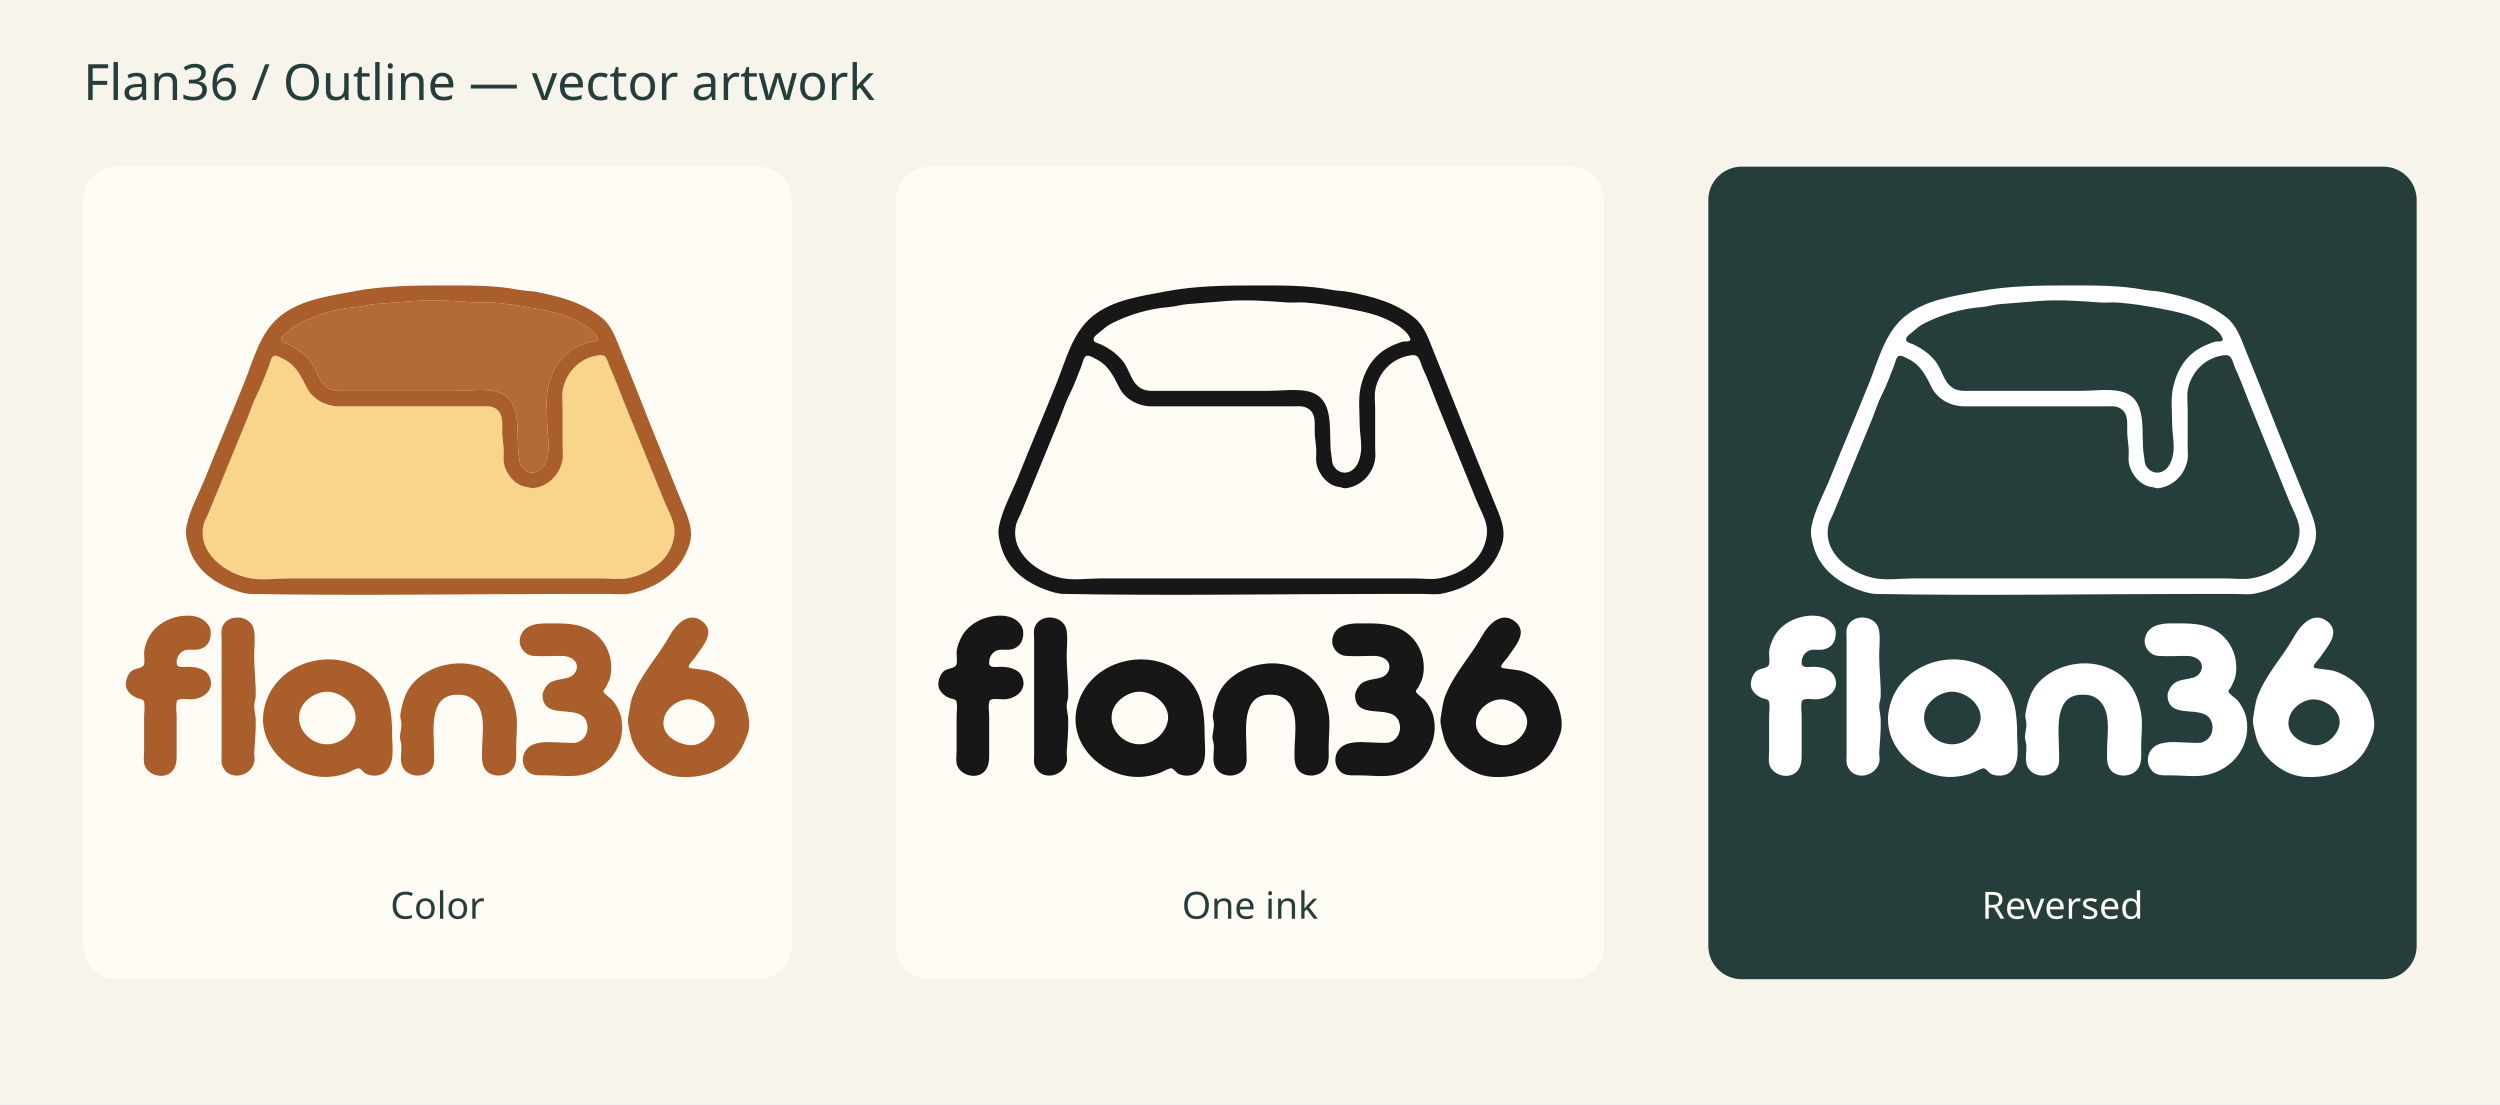
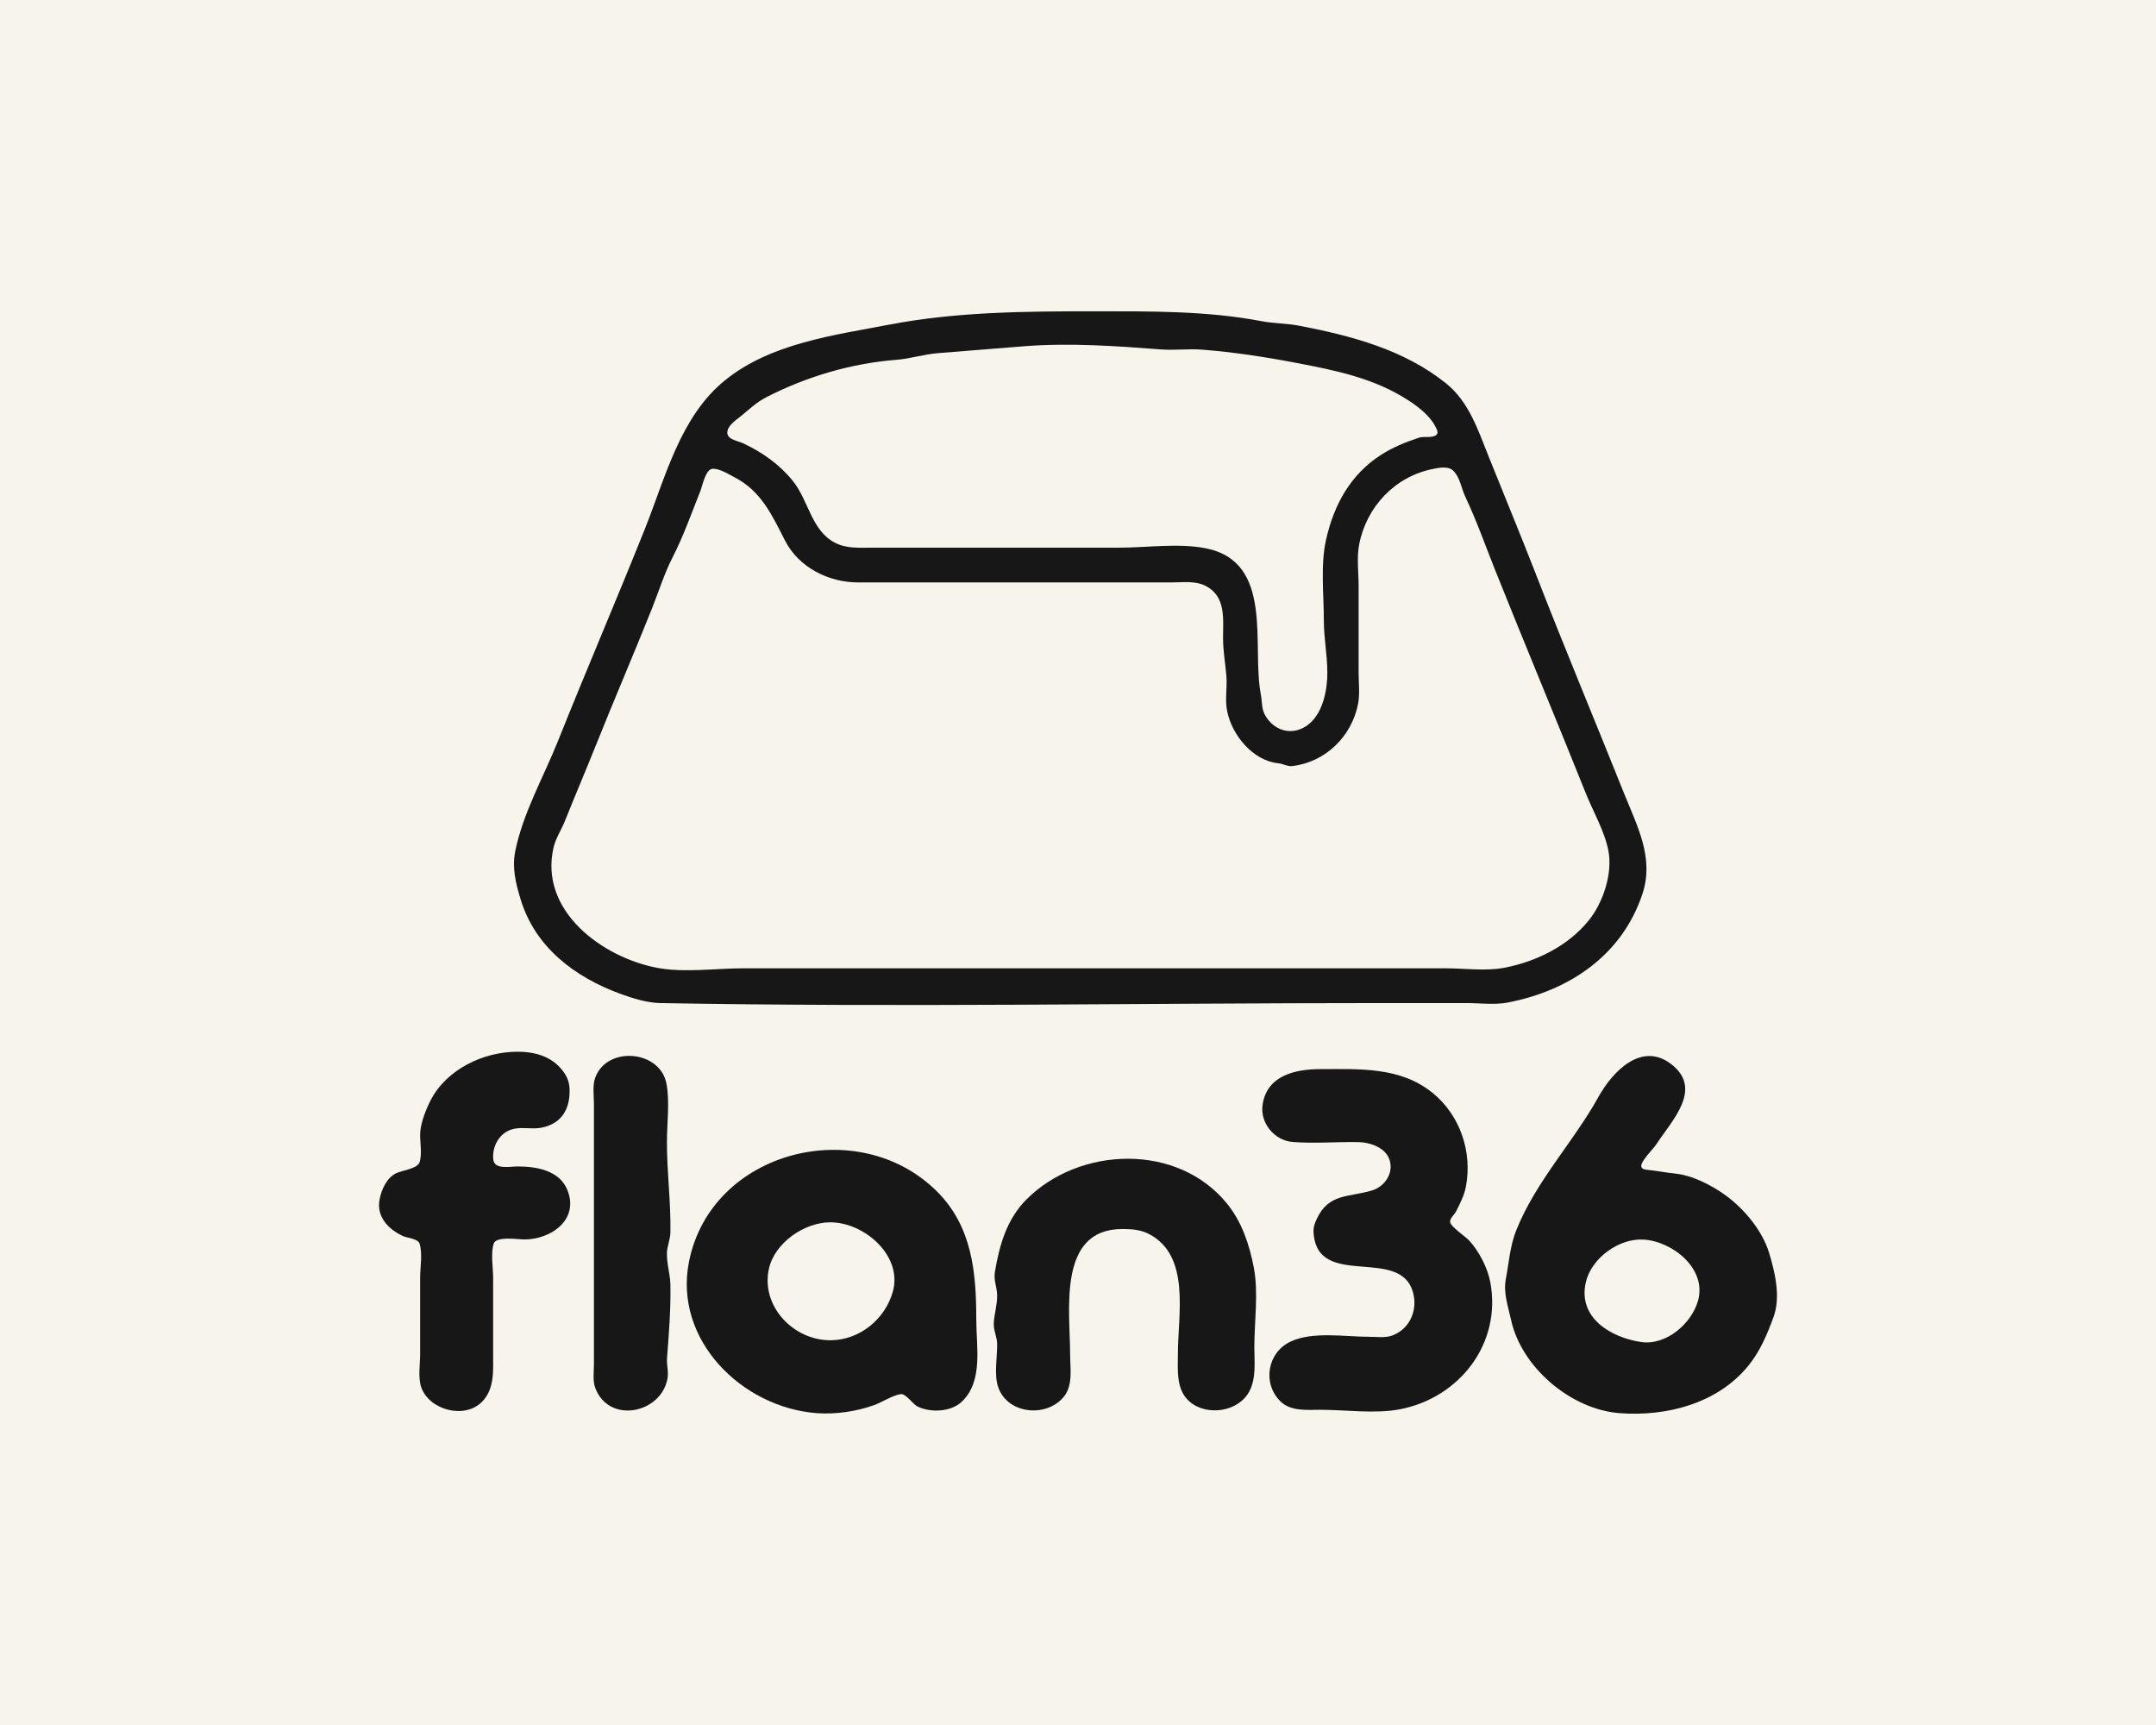
- <svg xmlns="http://www.w3.org/2000/svg" width="1200" height="530" viewBox="0 0 1200 530">
-   <rect width="1200" height="530" fill="#F7F4EB" />
-   <text x="40" y="48" font-family="sans-serif" font-size="24" fill="#263E3B">Flan36 / Outline — vector artwork</text>
-   <rect x="40" y="80" width="340" height="390" rx="16" fill="#FFFCF5" />
-   <svg version="1.1" width="300" height="294" viewBox="6.675 13.499 403.183 318.131" x="60" y="108" preserveAspectRatio="xMidYMid meet">
-     <path id="caramel-fill" d="M 107.429 48.357 C 106.842 50.883 110.316 51.202 112 52 C 117.454 54.584 122.387 58.039 126.214 62.786 C 130.795 68.466 131.532 77.084 138.393 80.607 C 141.696 82.303 145.412 82 149 82 C 155.333 82 161.667 82 168 82 C 185.333 82 202.667 82 220 82 C 227.883 82 237.12 80.661 244.857 82.143 C 264.828 85.967 258.168 110.097 260.857 124.143 C 261.311 126.512 260.971 128.5 262.357 130.643 C 265.834 136.016 272.312 136.053 276.214 131.214 C 279.055 127.692 280 122.365 280 118 C 280 112.886 279 108.135 279 103 C 279 95.438 277.981 86.989 279.643 79.643 C 281.899 69.674 286.621 61.01 295.357 55.357 C 298.769 53.15 302.49 51.646 306.357 50.357 C 307.741 49.896 310.367 50.562 311.429 49.5 C 312.108 48.82 311.326 47.636 311 47 C 309.483 44.047 306.069 41.398 303.357 39.643 C 293.436 33.223 282.517 31.035 271.143 28.857 C 262.223 27.149 253.013 25.732 243.964 25.036 C 240.005 24.731 235.995 25.269 232.036 24.964 C 219.348 23.988 205.9 23.046 193.036 24.036 C 184.748 24.673 176.367 25.395 168.036 26.036 C 164.038 26.343 159.962 27.657 155.964 27.964 C 143.13 28.951 130.165 32.78 118.679 38.679 C 115.643 40.237 113.821 42.112 111.214 44.214 C 109.962 45.224 107.829 46.631 107.429 48.357 Z" fill="#B46A35" fill-rule="evenodd" />
-     <path id="custard-fill" d="M 57.357 168.357 C 53.24 186.55 71.455 199.853 87.143 202.857 C 94.88 204.339 104.117 203 112 203 C 170.667 203 229.333 203 288 203 C 296.667 203 305.333 203 314 203 C 319.37 203 325.581 203.868 330.857 202.857 C 340.051 201.097 349.234 196.63 355.214 189.214 C 359.362 184.071 362.122 175.747 360.857 169.143 C 359.799 163.618 356.446 157.864 354.357 152.643 C 345.808 131.269 336.909 110.023 328.357 88.643 C 325.521 81.553 322.95 74.227 319.679 67.321 C 318.577 64.995 318.153 61.66 316.179 59.821 C 314.707 58.452 312.104 59.008 310.357 59.357 C 299.455 61.538 291.233 70.229 289.143 81.143 C 288.427 84.88 289 89.201 289 93 C 289 101.333 289 109.667 289 118 C 289 120.855 289.396 124.045 288.857 126.857 C 287.053 136.276 279.481 143.707 269.893 144.821 C 268.554 144.977 267.292 144.166 265.964 144.036 C 258.597 143.314 252.492 135.903 251.143 128.857 C 250.533 125.674 251.212 122.258 250.964 119.036 C 250.679 115.32 250 111.847 250 108 C 250 102.438 250.866 96.012 245 93 C 241.972 91.445 238.311 92 235 92 C 228.667 92 222.333 92 216 92 C 192.333 92 168.667 92 145 92 C 136.551 92 127.957 87.706 124 80 C 120.15 72.504 117.122 65.684 109.321 61.679 C 107.696 60.844 104.928 59.099 103.036 59.321 C 101.078 59.552 100.221 64.198 99.643 65.643 C 97.14 71.901 94.752 78.694 91.679 84.679 C 89.228 89.451 87.631 94.673 85.643 99.643 C 80.425 112.688 74.861 125.598 69.643 138.643 C 66.701 145.996 63.585 153.288 60.643 160.643 C 59.602 163.244 57.984 165.587 57.357 168.357 Z" fill="#F8D58A" fill-rule="evenodd" />
-     <path id="flan-symbol" fill="#A95E2C" fill-rule="evenodd" d="M 46.357 169.357 C 48.55 158.392 54.511 147.972 58.643 137.643 C 66.803 117.242 75.481 97.047 83.643 76.643 C 89.603 61.743 93.802 44.257 106.786 33.786 C 119.923 23.191 138.051 20.884 153.857 17.857 C 173.305 14.133 193.052 14 213 14 C 229.097 14 245.447 13.852 261.143 16.857 C 264.661 17.531 268.326 17.467 271.857 18.143 C 286.849 21.014 302.112 25.026 314.214 34.786 C 320.727 40.038 323.375 48.189 326.357 55.643 C 330.927 67.068 335.653 78.426 340.107 89.893 C 348.264 110.892 356.989 131.723 365.357 152.643 C 369.145 162.113 374.11 171.24 370.643 181.643 C 364.769 199.265 349.63 209.454 331.857 212.857 C 328.12 213.573 323.799 213 320 213 C 312 213 304 213 296 213 C 226.706 213 157.281 214.26 88 213 C 84.287 212.933 80.128 211.632 76.643 210.357 C 63.489 205.545 52.082 196.964 47.893 183.107 C 46.511 178.538 45.396 174.161 46.357 169.357 Z M 107.429 48.357 C 106.842 50.883 110.316 51.202 112 52 C 117.454 54.584 122.387 58.039 126.214 62.786 C 130.795 68.466 131.532 77.084 138.393 80.607 C 141.696 82.303 145.412 82 149 82 C 155.333 82 161.667 82 168 82 C 185.333 82 202.667 82 220 82 C 227.883 82 237.12 80.661 244.857 82.143 C 264.828 85.967 258.168 110.097 260.857 124.143 C 261.311 126.512 260.971 128.5 262.357 130.643 C 265.834 136.016 272.312 136.053 276.214 131.214 C 279.055 127.692 280 122.365 280 118 C 280 112.886 279 108.135 279 103 C 279 95.438 277.981 86.989 279.643 79.643 C 281.899 69.674 286.621 61.01 295.357 55.357 C 298.769 53.15 302.49 51.646 306.357 50.357 C 307.741 49.896 310.367 50.562 311.429 49.5 C 312.108 48.82 311.326 47.636 311 47 C 309.483 44.047 306.069 41.398 303.357 39.643 C 293.436 33.223 282.517 31.035 271.143 28.857 C 262.223 27.149 253.013 25.732 243.964 25.036 C 240.005 24.731 235.995 25.269 232.036 24.964 C 219.348 23.988 205.9 23.046 193.036 24.036 C 184.748 24.673 176.367 25.395 168.036 26.036 C 164.038 26.343 159.962 27.657 155.964 27.964 C 143.13 28.951 130.165 32.78 118.679 38.679 C 115.643 40.237 113.821 42.112 111.214 44.214 C 109.962 45.224 107.829 46.631 107.429 48.357 Z M 57.357 168.357 C 53.24 186.55 71.455 199.853 87.143 202.857 C 94.88 204.339 104.117 203 112 203 C 170.667 203 229.333 203 288 203 C 296.667 203 305.333 203 314 203 C 319.37 203 325.581 203.868 330.857 202.857 C 340.051 201.097 349.234 196.63 355.214 189.214 C 359.362 184.071 362.122 175.747 360.857 169.143 C 359.799 163.618 356.446 157.864 354.357 152.643 C 345.808 131.269 336.909 110.023 328.357 88.643 C 325.521 81.553 322.95 74.227 319.679 67.321 C 318.577 64.995 318.153 61.66 316.179 59.821 C 314.707 58.452 312.104 59.008 310.357 59.357 C 299.455 61.538 291.233 70.229 289.143 81.143 C 288.427 84.88 289 89.201 289 93 C 289 101.333 289 109.667 289 118 C 289 120.855 289.396 124.045 288.857 126.857 C 287.053 136.276 279.481 143.707 269.893 144.821 C 268.554 144.977 267.292 144.166 265.964 144.036 C 258.597 143.314 252.492 135.903 251.143 128.857 C 250.533 125.674 251.212 122.258 250.964 119.036 C 250.679 115.32 250 111.847 250 108 C 250 102.438 250.866 96.012 245 93 C 241.972 91.445 238.311 92 235 92 C 228.667 92 222.333 92 216 92 C 192.333 92 168.667 92 145 92 C 136.551 92 127.957 87.706 124 80 C 120.15 72.504 117.122 65.684 109.321 61.679 C 107.696 60.844 104.928 59.099 103.036 59.321 C 101.078 59.552 100.221 64.198 99.643 65.643 C 97.14 71.901 94.752 78.694 91.679 84.679 C 89.228 89.451 87.631 94.673 85.643 99.643 C 80.425 112.688 74.861 125.598 69.643 138.643 C 66.701 145.996 63.585 153.288 60.643 160.643 C 59.602 163.244 57.984 165.587 57.357 168.357 Z" />
-     <path id="glyph-f" fill="#A95E2C" fill-rule="evenodd" d="M 7.357 269.357 C 7.926 266.554 9.354 263.359 12 262 C 13.628 261.164 18.199 260.687 18.821 258.821 C 19.692 256.209 18.826 252.765 19.036 250.036 C 19.253 247.217 20.711 243.509 22 241 C 26.631 231.982 37.28 227 47 227 C 52.397 227 57.515 228.524 60.643 233.357 C 61.577 234.8 61.969 236.295 62 238 C 62.102 243.588 59.621 247.754 53.857 248.857 C 51.324 249.342 48.676 248.658 46.143 249.143 C 42.04 249.929 39.647 254.001 40.036 257.964 C 40.334 261.007 44.814 260 47 260 C 52.306 260 59.006 261.055 61.321 266.679 C 64.891 275.347 56.588 281 49 281 C 47.166 281 40.911 279.981 40.179 282.179 C 39.25 284.964 40 289.079 40 292 C 40 299.333 40 306.667 40 314 C 40 318.777 40.455 324.046 36.75 327.75 C 31.737 332.763 21.713 330.083 19.357 323.643 C 18.332 320.841 19 316.945 19 314 C 19 306.667 19 299.333 19 292 C 19 289.079 19.75 284.964 18.821 282.179 C 18.341 280.738 15.284 280.608 14 280 C 9.763 277.993 6.333 274.4 7.357 269.357 Z" />
-     <path id="glyph-l" fill="#A95E2C" fill-rule="evenodd" d="M 69.393 234.393 C 72.846 225.233 88.023 226.565 89.857 236.143 C 90.868 241.419 90 247.63 90 253 C 90 261.799 91.159 270.228 91 279 C 90.962 281.098 90.038 282.902 90 285 C 89.943 288.159 90.944 290.943 91 294 C 91.13 301.146 90.573 308.052 90.036 315.036 C 89.868 317.222 90.556 319.01 90.143 321.143 C 88.209 331.137 73.196 334.135 69.357 323.643 C 68.623 321.635 69 319.099 69 317 C 69 312.667 69 308.333 69 304 C 69 288.667 69 273.333 69 258 C 69 252.667 69 247.333 69 242 C 69 239.609 68.537 236.664 69.393 234.393 Z" />
-     <path id="glyph-a" fill="#A95E2C" fill-rule="evenodd" d="M 96.357 287.357 C 102.764 255.322 145.163 244.663 167.75 267.25 C 177.827 277.327 179 290.557 179 304 C 179 311.913 181.077 321.859 174.75 327.75 C 171.62 330.664 165.69 330.895 162 329 C 160.677 328.321 158.732 325.255 157.214 325.5 C 154.821 325.886 151.967 327.793 149.643 328.643 C 144.582 330.495 138.426 331.379 133.036 330.964 C 111.595 329.315 91.845 309.919 96.357 287.357 Z M 119.357 289.357 C 116.935 300.061 126.256 310 137 310 C 145.434 310 152.811 303.905 155 296 C 157.865 285.654 146.776 276.071 137 276.071 C 129.49 276.071 121.022 282 119.357 289.357 Z" />
-     <path id="glyph-n" fill="#A95E2C" fill-rule="evenodd" d="M 184.357 290.357 C 185.644 282.692 187.749 275.18 193.464 269.464 C 208.717 254.212 236.977 253.132 251.214 270.786 C 255.477 276.072 257.608 282.618 258.857 289.143 C 260.221 296.265 259 304.745 259 312 C 259 316.167 259.581 320.763 257.607 324.607 C 254.49 330.678 245.286 331.914 240.357 327.643 C 236.43 324.239 237 318.655 237 314 C 237 302.655 240.773 285.64 228.607 279.393 C 226.228 278.171 223.612 278 221 278 C 202.24 278 206 301.526 206 314 C 206 317.981 206.898 322.886 204.214 326.214 C 199.313 332.291 188.177 331.351 185.357 323.643 C 184.031 320.018 185.07 314.823 185 311 C 184.962 308.921 183.913 307.114 184.036 305.036 C 184.197 302.299 185.052 299.861 185 297 C 184.956 294.589 183.95 292.785 184.357 290.357 Z" />
-     <path id="glyph-3" fill="#A95E2C" fill-rule="evenodd" d="M 261.357 242.357 C 262.533 233.864 270.68 232 278 232 C 289.277 232 300.911 231.283 310.214 238.786 C 318.178 245.208 321.787 255.78 319.857 265.857 C 319.381 268.345 318.147 270.766 317 273 C 316.557 273.862 315.227 274.928 315.321 275.964 C 315.445 277.323 319.705 280.128 320.75 281.25 C 323.562 284.27 326.08 289.082 326.857 293.143 C 330.269 310.959 317.971 326.58 300.857 329.857 C 293.735 331.221 285.255 330 278 330 C 274.198 330 269.455 330.527 266.464 327.536 C 261.232 322.304 262.787 313.522 269.393 310.393 C 275.765 307.374 285.137 309 292 309 C 294.099 309 296.635 309.377 298.643 308.643 C 303.404 306.901 305.791 302.018 304.857 297.143 C 301.985 282.142 277.034 295.932 276.036 278.964 C 275.947 277.465 276.374 276.321 277 275 C 280.473 267.668 286.125 268.939 292.893 266.893 C 296.704 265.741 299.503 261.396 297.607 257.393 C 296.182 254.384 292.054 253.055 289 253 C 282.714 252.886 276.304 253.446 270.036 252.964 C 264.804 252.562 260.641 247.53 261.357 242.357 Z" />
-     <path id="glyph-6" fill="#A95E2C" fill-rule="evenodd" d="M 331.357 292.357 C 332.253 287.678 332.544 282.889 334.357 278.357 C 340.006 264.236 350.71 253.122 358 240 C 362.046 232.716 370.494 223.754 379.214 230.786 C 388.081 237.936 378.983 246.936 374.643 253.643 C 373.789 254.962 370.135 258.473 370.321 259.964 C 370.425 260.794 371.396 260.901 372.036 260.964 C 374.736 261.229 377.287 261.773 379.964 262.036 C 384.987 262.528 390.627 265.418 394.643 268.357 C 400.012 272.287 405.174 278.499 407.107 284.893 C 408.814 290.538 410.485 297.541 408.357 303.357 C 406.568 308.247 404.538 313.092 401.214 317.214 C 392.34 328.218 377.564 332.005 364.036 330.964 C 350.033 329.887 335.816 317.754 332.857 304.143 C 332.005 300.222 330.584 296.397 331.357 292.357 Z M 354.357 293.357 C 352.029 303.644 361.692 309.209 370.214 310.5 C 377.463 311.598 384.788 305.208 386.643 298.643 C 389.258 289.385 379.259 281.524 370.964 281.036 C 363.841 280.617 355.926 286.424 354.357 293.357 Z" />
-   </svg>
-   <text x="210" y="441" text-anchor="middle" font-family="sans-serif" font-size="18" fill="#263E3B">Color</text>
-   <rect x="430" y="80" width="340" height="390" rx="16" fill="#FFFCF5" />
-   <svg version="1.1" width="300" height="294" viewBox="6.675 13.499 403.183 318.131" x="450" y="108" preserveAspectRatio="xMidYMid meet">
+ <svg xmlns="http://www.w3.org/2000/svg" width="800" height="640" viewBox="0 0 800 640">
+   <rect width="800" height="640" fill="#F7F4EB" />
+   <svg version="1.1" width="520" height="480" viewBox="6.675 13.499 403.183 318.131" x="140" y="80" preserveAspectRatio="xMidYMid meet">
    <path id="flan-symbol" fill="#171717" fill-rule="evenodd" d="M 46.357 169.357 C 48.55 158.392 54.511 147.972 58.643 137.643 C 66.803 117.242 75.481 97.047 83.643 76.643 C 89.603 61.743 93.802 44.257 106.786 33.786 C 119.923 23.191 138.051 20.884 153.857 17.857 C 173.305 14.133 193.052 14 213 14 C 229.097 14 245.447 13.852 261.143 16.857 C 264.661 17.531 268.326 17.467 271.857 18.143 C 286.849 21.014 302.112 25.026 314.214 34.786 C 320.727 40.038 323.375 48.189 326.357 55.643 C 330.927 67.068 335.653 78.426 340.107 89.893 C 348.264 110.892 356.989 131.723 365.357 152.643 C 369.145 162.113 374.11 171.24 370.643 181.643 C 364.769 199.265 349.63 209.454 331.857 212.857 C 328.12 213.573 323.799 213 320 213 C 312 213 304 213 296 213 C 226.706 213 157.281 214.26 88 213 C 84.287 212.933 80.128 211.632 76.643 210.357 C 63.489 205.545 52.082 196.964 47.893 183.107 C 46.511 178.538 45.396 174.161 46.357 169.357 Z M 107.429 48.357 C 106.842 50.883 110.316 51.202 112 52 C 117.454 54.584 122.387 58.039 126.214 62.786 C 130.795 68.466 131.532 77.084 138.393 80.607 C 141.696 82.303 145.412 82 149 82 C 155.333 82 161.667 82 168 82 C 185.333 82 202.667 82 220 82 C 227.883 82 237.12 80.661 244.857 82.143 C 264.828 85.967 258.168 110.097 260.857 124.143 C 261.311 126.512 260.971 128.5 262.357 130.643 C 265.834 136.016 272.312 136.053 276.214 131.214 C 279.055 127.692 280 122.365 280 118 C 280 112.886 279 108.135 279 103 C 279 95.438 277.981 86.989 279.643 79.643 C 281.899 69.674 286.621 61.01 295.357 55.357 C 298.769 53.15 302.49 51.646 306.357 50.357 C 307.741 49.896 310.367 50.562 311.429 49.5 C 312.108 48.82 311.326 47.636 311 47 C 309.483 44.047 306.069 41.398 303.357 39.643 C 293.436 33.223 282.517 31.035 271.143 28.857 C 262.223 27.149 253.013 25.732 243.964 25.036 C 240.005 24.731 235.995 25.269 232.036 24.964 C 219.348 23.988 205.9 23.046 193.036 24.036 C 184.748 24.673 176.367 25.395 168.036 26.036 C 164.038 26.343 159.962 27.657 155.964 27.964 C 143.13 28.951 130.165 32.78 118.679 38.679 C 115.643 40.237 113.821 42.112 111.214 44.214 C 109.962 45.224 107.829 46.631 107.429 48.357 Z M 57.357 168.357 C 53.24 186.55 71.455 199.853 87.143 202.857 C 94.88 204.339 104.117 203 112 203 C 170.667 203 229.333 203 288 203 C 296.667 203 305.333 203 314 203 C 319.37 203 325.581 203.868 330.857 202.857 C 340.051 201.097 349.234 196.63 355.214 189.214 C 359.362 184.071 362.122 175.747 360.857 169.143 C 359.799 163.618 356.446 157.864 354.357 152.643 C 345.808 131.269 336.909 110.023 328.357 88.643 C 325.521 81.553 322.95 74.227 319.679 67.321 C 318.577 64.995 318.153 61.66 316.179 59.821 C 314.707 58.452 312.104 59.008 310.357 59.357 C 299.455 61.538 291.233 70.229 289.143 81.143 C 288.427 84.88 289 89.201 289 93 C 289 101.333 289 109.667 289 118 C 289 120.855 289.396 124.045 288.857 126.857 C 287.053 136.276 279.481 143.707 269.893 144.821 C 268.554 144.977 267.292 144.166 265.964 144.036 C 258.597 143.314 252.492 135.903 251.143 128.857 C 250.533 125.674 251.212 122.258 250.964 119.036 C 250.679 115.32 250 111.847 250 108 C 250 102.438 250.866 96.012 245 93 C 241.972 91.445 238.311 92 235 92 C 228.667 92 222.333 92 216 92 C 192.333 92 168.667 92 145 92 C 136.551 92 127.957 87.706 124 80 C 120.15 72.504 117.122 65.684 109.321 61.679 C 107.696 60.844 104.928 59.099 103.036 59.321 C 101.078 59.552 100.221 64.198 99.643 65.643 C 97.14 71.901 94.752 78.694 91.679 84.679 C 89.228 89.451 87.631 94.673 85.643 99.643 C 80.425 112.688 74.861 125.598 69.643 138.643 C 66.701 145.996 63.585 153.288 60.643 160.643 C 59.602 163.244 57.984 165.587 57.357 168.357 Z" />
    <path id="glyph-f" fill="#171717" fill-rule="evenodd" d="M 7.357 269.357 C 7.926 266.554 9.354 263.359 12 262 C 13.628 261.164 18.199 260.687 18.821 258.821 C 19.692 256.209 18.826 252.765 19.036 250.036 C 19.253 247.217 20.711 243.509 22 241 C 26.631 231.982 37.28 227 47 227 C 52.397 227 57.515 228.524 60.643 233.357 C 61.577 234.8 61.969 236.295 62 238 C 62.102 243.588 59.621 247.754 53.857 248.857 C 51.324 249.342 48.676 248.658 46.143 249.143 C 42.04 249.929 39.647 254.001 40.036 257.964 C 40.334 261.007 44.814 260 47 260 C 52.306 260 59.006 261.055 61.321 266.679 C 64.891 275.347 56.588 281 49 281 C 47.166 281 40.911 279.981 40.179 282.179 C 39.25 284.964 40 289.079 40 292 C 40 299.333 40 306.667 40 314 C 40 318.777 40.455 324.046 36.75 327.75 C 31.737 332.763 21.713 330.083 19.357 323.643 C 18.332 320.841 19 316.945 19 314 C 19 306.667 19 299.333 19 292 C 19 289.079 19.75 284.964 18.821 282.179 C 18.341 280.738 15.284 280.608 14 280 C 9.763 277.993 6.333 274.4 7.357 269.357 Z" />
    <path id="glyph-l" fill="#171717" fill-rule="evenodd" d="M 69.393 234.393 C 72.846 225.233 88.023 226.565 89.857 236.143 C 90.868 241.419 90 247.63 90 253 C 90 261.799 91.159 270.228 91 279 C 90.962 281.098 90.038 282.902 90 285 C 89.943 288.159 90.944 290.943 91 294 C 91.13 301.146 90.573 308.052 90.036 315.036 C 89.868 317.222 90.556 319.01 90.143 321.143 C 88.209 331.137 73.196 334.135 69.357 323.643 C 68.623 321.635 69 319.099 69 317 C 69 312.667 69 308.333 69 304 C 69 288.667 69 273.333 69 258 C 69 252.667 69 247.333 69 242 C 69 239.609 68.537 236.664 69.393 234.393 Z" />
    <path id="glyph-a" fill="#171717" fill-rule="evenodd" d="M 96.357 287.357 C 102.764 255.322 145.163 244.663 167.75 267.25 C 177.827 277.327 179 290.557 179 304 C 179 311.913 181.077 321.859 174.75 327.75 C 171.62 330.664 165.69 330.895 162 329 C 160.677 328.321 158.732 325.255 157.214 325.5 C 154.821 325.886 151.967 327.793 149.643 328.643 C 144.582 330.495 138.426 331.379 133.036 330.964 C 111.595 329.315 91.845 309.919 96.357 287.357 Z M 119.357 289.357 C 116.935 300.061 126.256 310 137 310 C 145.434 310 152.811 303.905 155 296 C 157.865 285.654 146.776 276.071 137 276.071 C 129.49 276.071 121.022 282 119.357 289.357 Z" />
    <path id="glyph-n" fill="#171717" fill-rule="evenodd" d="M 184.357 290.357 C 185.644 282.692 187.749 275.18 193.464 269.464 C 208.717 254.212 236.977 253.132 251.214 270.786 C 255.477 276.072 257.608 282.618 258.857 289.143 C 260.221 296.265 259 304.745 259 312 C 259 316.167 259.581 320.763 257.607 324.607 C 254.49 330.678 245.286 331.914 240.357 327.643 C 236.43 324.239 237 318.655 237 314 C 237 302.655 240.773 285.64 228.607 279.393 C 226.228 278.171 223.612 278 221 278 C 202.24 278 206 301.526 206 314 C 206 317.981 206.898 322.886 204.214 326.214 C 199.313 332.291 188.177 331.351 185.357 323.643 C 184.031 320.018 185.07 314.823 185 311 C 184.962 308.921 183.913 307.114 184.036 305.036 C 184.197 302.299 185.052 299.861 185 297 C 184.956 294.589 183.95 292.785 184.357 290.357 Z" />
    <path id="glyph-3" fill="#171717" fill-rule="evenodd" d="M 261.357 242.357 C 262.533 233.864 270.68 232 278 232 C 289.277 232 300.911 231.283 310.214 238.786 C 318.178 245.208 321.787 255.78 319.857 265.857 C 319.381 268.345 318.147 270.766 317 273 C 316.557 273.862 315.227 274.928 315.321 275.964 C 315.445 277.323 319.705 280.128 320.75 281.25 C 323.562 284.27 326.08 289.082 326.857 293.143 C 330.269 310.959 317.971 326.58 300.857 329.857 C 293.735 331.221 285.255 330 278 330 C 274.198 330 269.455 330.527 266.464 327.536 C 261.232 322.304 262.787 313.522 269.393 310.393 C 275.765 307.374 285.137 309 292 309 C 294.099 309 296.635 309.377 298.643 308.643 C 303.404 306.901 305.791 302.018 304.857 297.143 C 301.985 282.142 277.034 295.932 276.036 278.964 C 275.947 277.465 276.374 276.321 277 275 C 280.473 267.668 286.125 268.939 292.893 266.893 C 296.704 265.741 299.503 261.396 297.607 257.393 C 296.182 254.384 292.054 253.055 289 253 C 282.714 252.886 276.304 253.446 270.036 252.964 C 264.804 252.562 260.641 247.53 261.357 242.357 Z" />
    <path id="glyph-6" fill="#171717" fill-rule="evenodd" d="M 331.357 292.357 C 332.253 287.678 332.544 282.889 334.357 278.357 C 340.006 264.236 350.71 253.122 358 240 C 362.046 232.716 370.494 223.754 379.214 230.786 C 388.081 237.936 378.983 246.936 374.643 253.643 C 373.789 254.962 370.135 258.473 370.321 259.964 C 370.425 260.794 371.396 260.901 372.036 260.964 C 374.736 261.229 377.287 261.773 379.964 262.036 C 384.987 262.528 390.627 265.418 394.643 268.357 C 400.012 272.287 405.174 278.499 407.107 284.893 C 408.814 290.538 410.485 297.541 408.357 303.357 C 406.568 308.247 404.538 313.092 401.214 317.214 C 392.34 328.218 377.564 332.005 364.036 330.964 C 350.033 329.887 335.816 317.754 332.857 304.143 C 332.005 300.222 330.584 296.397 331.357 292.357 Z M 354.357 293.357 C 352.029 303.644 361.692 309.209 370.214 310.5 C 377.463 311.598 384.788 305.208 386.643 298.643 C 389.258 289.385 379.259 281.524 370.964 281.036 C 363.841 280.617 355.926 286.424 354.357 293.357 Z" />
  </svg>
-   <text x="600" y="441" text-anchor="middle" font-family="sans-serif" font-size="18" fill="#263E3B">One ink</text>
-   <rect x="820" y="80" width="340" height="390" rx="16" fill="#263E3B" />
-   <svg version="1.1" width="300" height="294" viewBox="6.675 13.499 403.183 318.131" x="840" y="108" preserveAspectRatio="xMidYMid meet">
-     <path id="flan-symbol" fill="#FFFFFF" fill-rule="evenodd" d="M 46.357 169.357 C 48.55 158.392 54.511 147.972 58.643 137.643 C 66.803 117.242 75.481 97.047 83.643 76.643 C 89.603 61.743 93.802 44.257 106.786 33.786 C 119.923 23.191 138.051 20.884 153.857 17.857 C 173.305 14.133 193.052 14 213 14 C 229.097 14 245.447 13.852 261.143 16.857 C 264.661 17.531 268.326 17.467 271.857 18.143 C 286.849 21.014 302.112 25.026 314.214 34.786 C 320.727 40.038 323.375 48.189 326.357 55.643 C 330.927 67.068 335.653 78.426 340.107 89.893 C 348.264 110.892 356.989 131.723 365.357 152.643 C 369.145 162.113 374.11 171.24 370.643 181.643 C 364.769 199.265 349.63 209.454 331.857 212.857 C 328.12 213.573 323.799 213 320 213 C 312 213 304 213 296 213 C 226.706 213 157.281 214.26 88 213 C 84.287 212.933 80.128 211.632 76.643 210.357 C 63.489 205.545 52.082 196.964 47.893 183.107 C 46.511 178.538 45.396 174.161 46.357 169.357 Z M 107.429 48.357 C 106.842 50.883 110.316 51.202 112 52 C 117.454 54.584 122.387 58.039 126.214 62.786 C 130.795 68.466 131.532 77.084 138.393 80.607 C 141.696 82.303 145.412 82 149 82 C 155.333 82 161.667 82 168 82 C 185.333 82 202.667 82 220 82 C 227.883 82 237.12 80.661 244.857 82.143 C 264.828 85.967 258.168 110.097 260.857 124.143 C 261.311 126.512 260.971 128.5 262.357 130.643 C 265.834 136.016 272.312 136.053 276.214 131.214 C 279.055 127.692 280 122.365 280 118 C 280 112.886 279 108.135 279 103 C 279 95.438 277.981 86.989 279.643 79.643 C 281.899 69.674 286.621 61.01 295.357 55.357 C 298.769 53.15 302.49 51.646 306.357 50.357 C 307.741 49.896 310.367 50.562 311.429 49.5 C 312.108 48.82 311.326 47.636 311 47 C 309.483 44.047 306.069 41.398 303.357 39.643 C 293.436 33.223 282.517 31.035 271.143 28.857 C 262.223 27.149 253.013 25.732 243.964 25.036 C 240.005 24.731 235.995 25.269 232.036 24.964 C 219.348 23.988 205.9 23.046 193.036 24.036 C 184.748 24.673 176.367 25.395 168.036 26.036 C 164.038 26.343 159.962 27.657 155.964 27.964 C 143.13 28.951 130.165 32.78 118.679 38.679 C 115.643 40.237 113.821 42.112 111.214 44.214 C 109.962 45.224 107.829 46.631 107.429 48.357 Z M 57.357 168.357 C 53.24 186.55 71.455 199.853 87.143 202.857 C 94.88 204.339 104.117 203 112 203 C 170.667 203 229.333 203 288 203 C 296.667 203 305.333 203 314 203 C 319.37 203 325.581 203.868 330.857 202.857 C 340.051 201.097 349.234 196.63 355.214 189.214 C 359.362 184.071 362.122 175.747 360.857 169.143 C 359.799 163.618 356.446 157.864 354.357 152.643 C 345.808 131.269 336.909 110.023 328.357 88.643 C 325.521 81.553 322.95 74.227 319.679 67.321 C 318.577 64.995 318.153 61.66 316.179 59.821 C 314.707 58.452 312.104 59.008 310.357 59.357 C 299.455 61.538 291.233 70.229 289.143 81.143 C 288.427 84.88 289 89.201 289 93 C 289 101.333 289 109.667 289 118 C 289 120.855 289.396 124.045 288.857 126.857 C 287.053 136.276 279.481 143.707 269.893 144.821 C 268.554 144.977 267.292 144.166 265.964 144.036 C 258.597 143.314 252.492 135.903 251.143 128.857 C 250.533 125.674 251.212 122.258 250.964 119.036 C 250.679 115.32 250 111.847 250 108 C 250 102.438 250.866 96.012 245 93 C 241.972 91.445 238.311 92 235 92 C 228.667 92 222.333 92 216 92 C 192.333 92 168.667 92 145 92 C 136.551 92 127.957 87.706 124 80 C 120.15 72.504 117.122 65.684 109.321 61.679 C 107.696 60.844 104.928 59.099 103.036 59.321 C 101.078 59.552 100.221 64.198 99.643 65.643 C 97.14 71.901 94.752 78.694 91.679 84.679 C 89.228 89.451 87.631 94.673 85.643 99.643 C 80.425 112.688 74.861 125.598 69.643 138.643 C 66.701 145.996 63.585 153.288 60.643 160.643 C 59.602 163.244 57.984 165.587 57.357 168.357 Z" />
-     <path id="glyph-f" fill="#FFFFFF" fill-rule="evenodd" d="M 7.357 269.357 C 7.926 266.554 9.354 263.359 12 262 C 13.628 261.164 18.199 260.687 18.821 258.821 C 19.692 256.209 18.826 252.765 19.036 250.036 C 19.253 247.217 20.711 243.509 22 241 C 26.631 231.982 37.28 227 47 227 C 52.397 227 57.515 228.524 60.643 233.357 C 61.577 234.8 61.969 236.295 62 238 C 62.102 243.588 59.621 247.754 53.857 248.857 C 51.324 249.342 48.676 248.658 46.143 249.143 C 42.04 249.929 39.647 254.001 40.036 257.964 C 40.334 261.007 44.814 260 47 260 C 52.306 260 59.006 261.055 61.321 266.679 C 64.891 275.347 56.588 281 49 281 C 47.166 281 40.911 279.981 40.179 282.179 C 39.25 284.964 40 289.079 40 292 C 40 299.333 40 306.667 40 314 C 40 318.777 40.455 324.046 36.75 327.75 C 31.737 332.763 21.713 330.083 19.357 323.643 C 18.332 320.841 19 316.945 19 314 C 19 306.667 19 299.333 19 292 C 19 289.079 19.75 284.964 18.821 282.179 C 18.341 280.738 15.284 280.608 14 280 C 9.763 277.993 6.333 274.4 7.357 269.357 Z" />
-     <path id="glyph-l" fill="#FFFFFF" fill-rule="evenodd" d="M 69.393 234.393 C 72.846 225.233 88.023 226.565 89.857 236.143 C 90.868 241.419 90 247.63 90 253 C 90 261.799 91.159 270.228 91 279 C 90.962 281.098 90.038 282.902 90 285 C 89.943 288.159 90.944 290.943 91 294 C 91.13 301.146 90.573 308.052 90.036 315.036 C 89.868 317.222 90.556 319.01 90.143 321.143 C 88.209 331.137 73.196 334.135 69.357 323.643 C 68.623 321.635 69 319.099 69 317 C 69 312.667 69 308.333 69 304 C 69 288.667 69 273.333 69 258 C 69 252.667 69 247.333 69 242 C 69 239.609 68.537 236.664 69.393 234.393 Z" />
-     <path id="glyph-a" fill="#FFFFFF" fill-rule="evenodd" d="M 96.357 287.357 C 102.764 255.322 145.163 244.663 167.75 267.25 C 177.827 277.327 179 290.557 179 304 C 179 311.913 181.077 321.859 174.75 327.75 C 171.62 330.664 165.69 330.895 162 329 C 160.677 328.321 158.732 325.255 157.214 325.5 C 154.821 325.886 151.967 327.793 149.643 328.643 C 144.582 330.495 138.426 331.379 133.036 330.964 C 111.595 329.315 91.845 309.919 96.357 287.357 Z M 119.357 289.357 C 116.935 300.061 126.256 310 137 310 C 145.434 310 152.811 303.905 155 296 C 157.865 285.654 146.776 276.071 137 276.071 C 129.49 276.071 121.022 282 119.357 289.357 Z" />
-     <path id="glyph-n" fill="#FFFFFF" fill-rule="evenodd" d="M 184.357 290.357 C 185.644 282.692 187.749 275.18 193.464 269.464 C 208.717 254.212 236.977 253.132 251.214 270.786 C 255.477 276.072 257.608 282.618 258.857 289.143 C 260.221 296.265 259 304.745 259 312 C 259 316.167 259.581 320.763 257.607 324.607 C 254.49 330.678 245.286 331.914 240.357 327.643 C 236.43 324.239 237 318.655 237 314 C 237 302.655 240.773 285.64 228.607 279.393 C 226.228 278.171 223.612 278 221 278 C 202.24 278 206 301.526 206 314 C 206 317.981 206.898 322.886 204.214 326.214 C 199.313 332.291 188.177 331.351 185.357 323.643 C 184.031 320.018 185.07 314.823 185 311 C 184.962 308.921 183.913 307.114 184.036 305.036 C 184.197 302.299 185.052 299.861 185 297 C 184.956 294.589 183.95 292.785 184.357 290.357 Z" />
-     <path id="glyph-3" fill="#FFFFFF" fill-rule="evenodd" d="M 261.357 242.357 C 262.533 233.864 270.68 232 278 232 C 289.277 232 300.911 231.283 310.214 238.786 C 318.178 245.208 321.787 255.78 319.857 265.857 C 319.381 268.345 318.147 270.766 317 273 C 316.557 273.862 315.227 274.928 315.321 275.964 C 315.445 277.323 319.705 280.128 320.75 281.25 C 323.562 284.27 326.08 289.082 326.857 293.143 C 330.269 310.959 317.971 326.58 300.857 329.857 C 293.735 331.221 285.255 330 278 330 C 274.198 330 269.455 330.527 266.464 327.536 C 261.232 322.304 262.787 313.522 269.393 310.393 C 275.765 307.374 285.137 309 292 309 C 294.099 309 296.635 309.377 298.643 308.643 C 303.404 306.901 305.791 302.018 304.857 297.143 C 301.985 282.142 277.034 295.932 276.036 278.964 C 275.947 277.465 276.374 276.321 277 275 C 280.473 267.668 286.125 268.939 292.893 266.893 C 296.704 265.741 299.503 261.396 297.607 257.393 C 296.182 254.384 292.054 253.055 289 253 C 282.714 252.886 276.304 253.446 270.036 252.964 C 264.804 252.562 260.641 247.53 261.357 242.357 Z" />
-     <path id="glyph-6" fill="#FFFFFF" fill-rule="evenodd" d="M 331.357 292.357 C 332.253 287.678 332.544 282.889 334.357 278.357 C 340.006 264.236 350.71 253.122 358 240 C 362.046 232.716 370.494 223.754 379.214 230.786 C 388.081 237.936 378.983 246.936 374.643 253.643 C 373.789 254.962 370.135 258.473 370.321 259.964 C 370.425 260.794 371.396 260.901 372.036 260.964 C 374.736 261.229 377.287 261.773 379.964 262.036 C 384.987 262.528 390.627 265.418 394.643 268.357 C 400.012 272.287 405.174 278.499 407.107 284.893 C 408.814 290.538 410.485 297.541 408.357 303.357 C 406.568 308.247 404.538 313.092 401.214 317.214 C 392.34 328.218 377.564 332.005 364.036 330.964 C 350.033 329.887 335.816 317.754 332.857 304.143 C 332.005 300.222 330.584 296.397 331.357 292.357 Z M 354.357 293.357 C 352.029 303.644 361.692 309.209 370.214 310.5 C 377.463 311.598 384.788 305.208 386.643 298.643 C 389.258 289.385 379.259 281.524 370.964 281.036 C 363.841 280.617 355.926 286.424 354.357 293.357 Z" />
-   </svg>
-   <text x="990" y="441" text-anchor="middle" font-family="sans-serif" font-size="18" fill="#FFFCF5">Reversed</text>
</svg>
